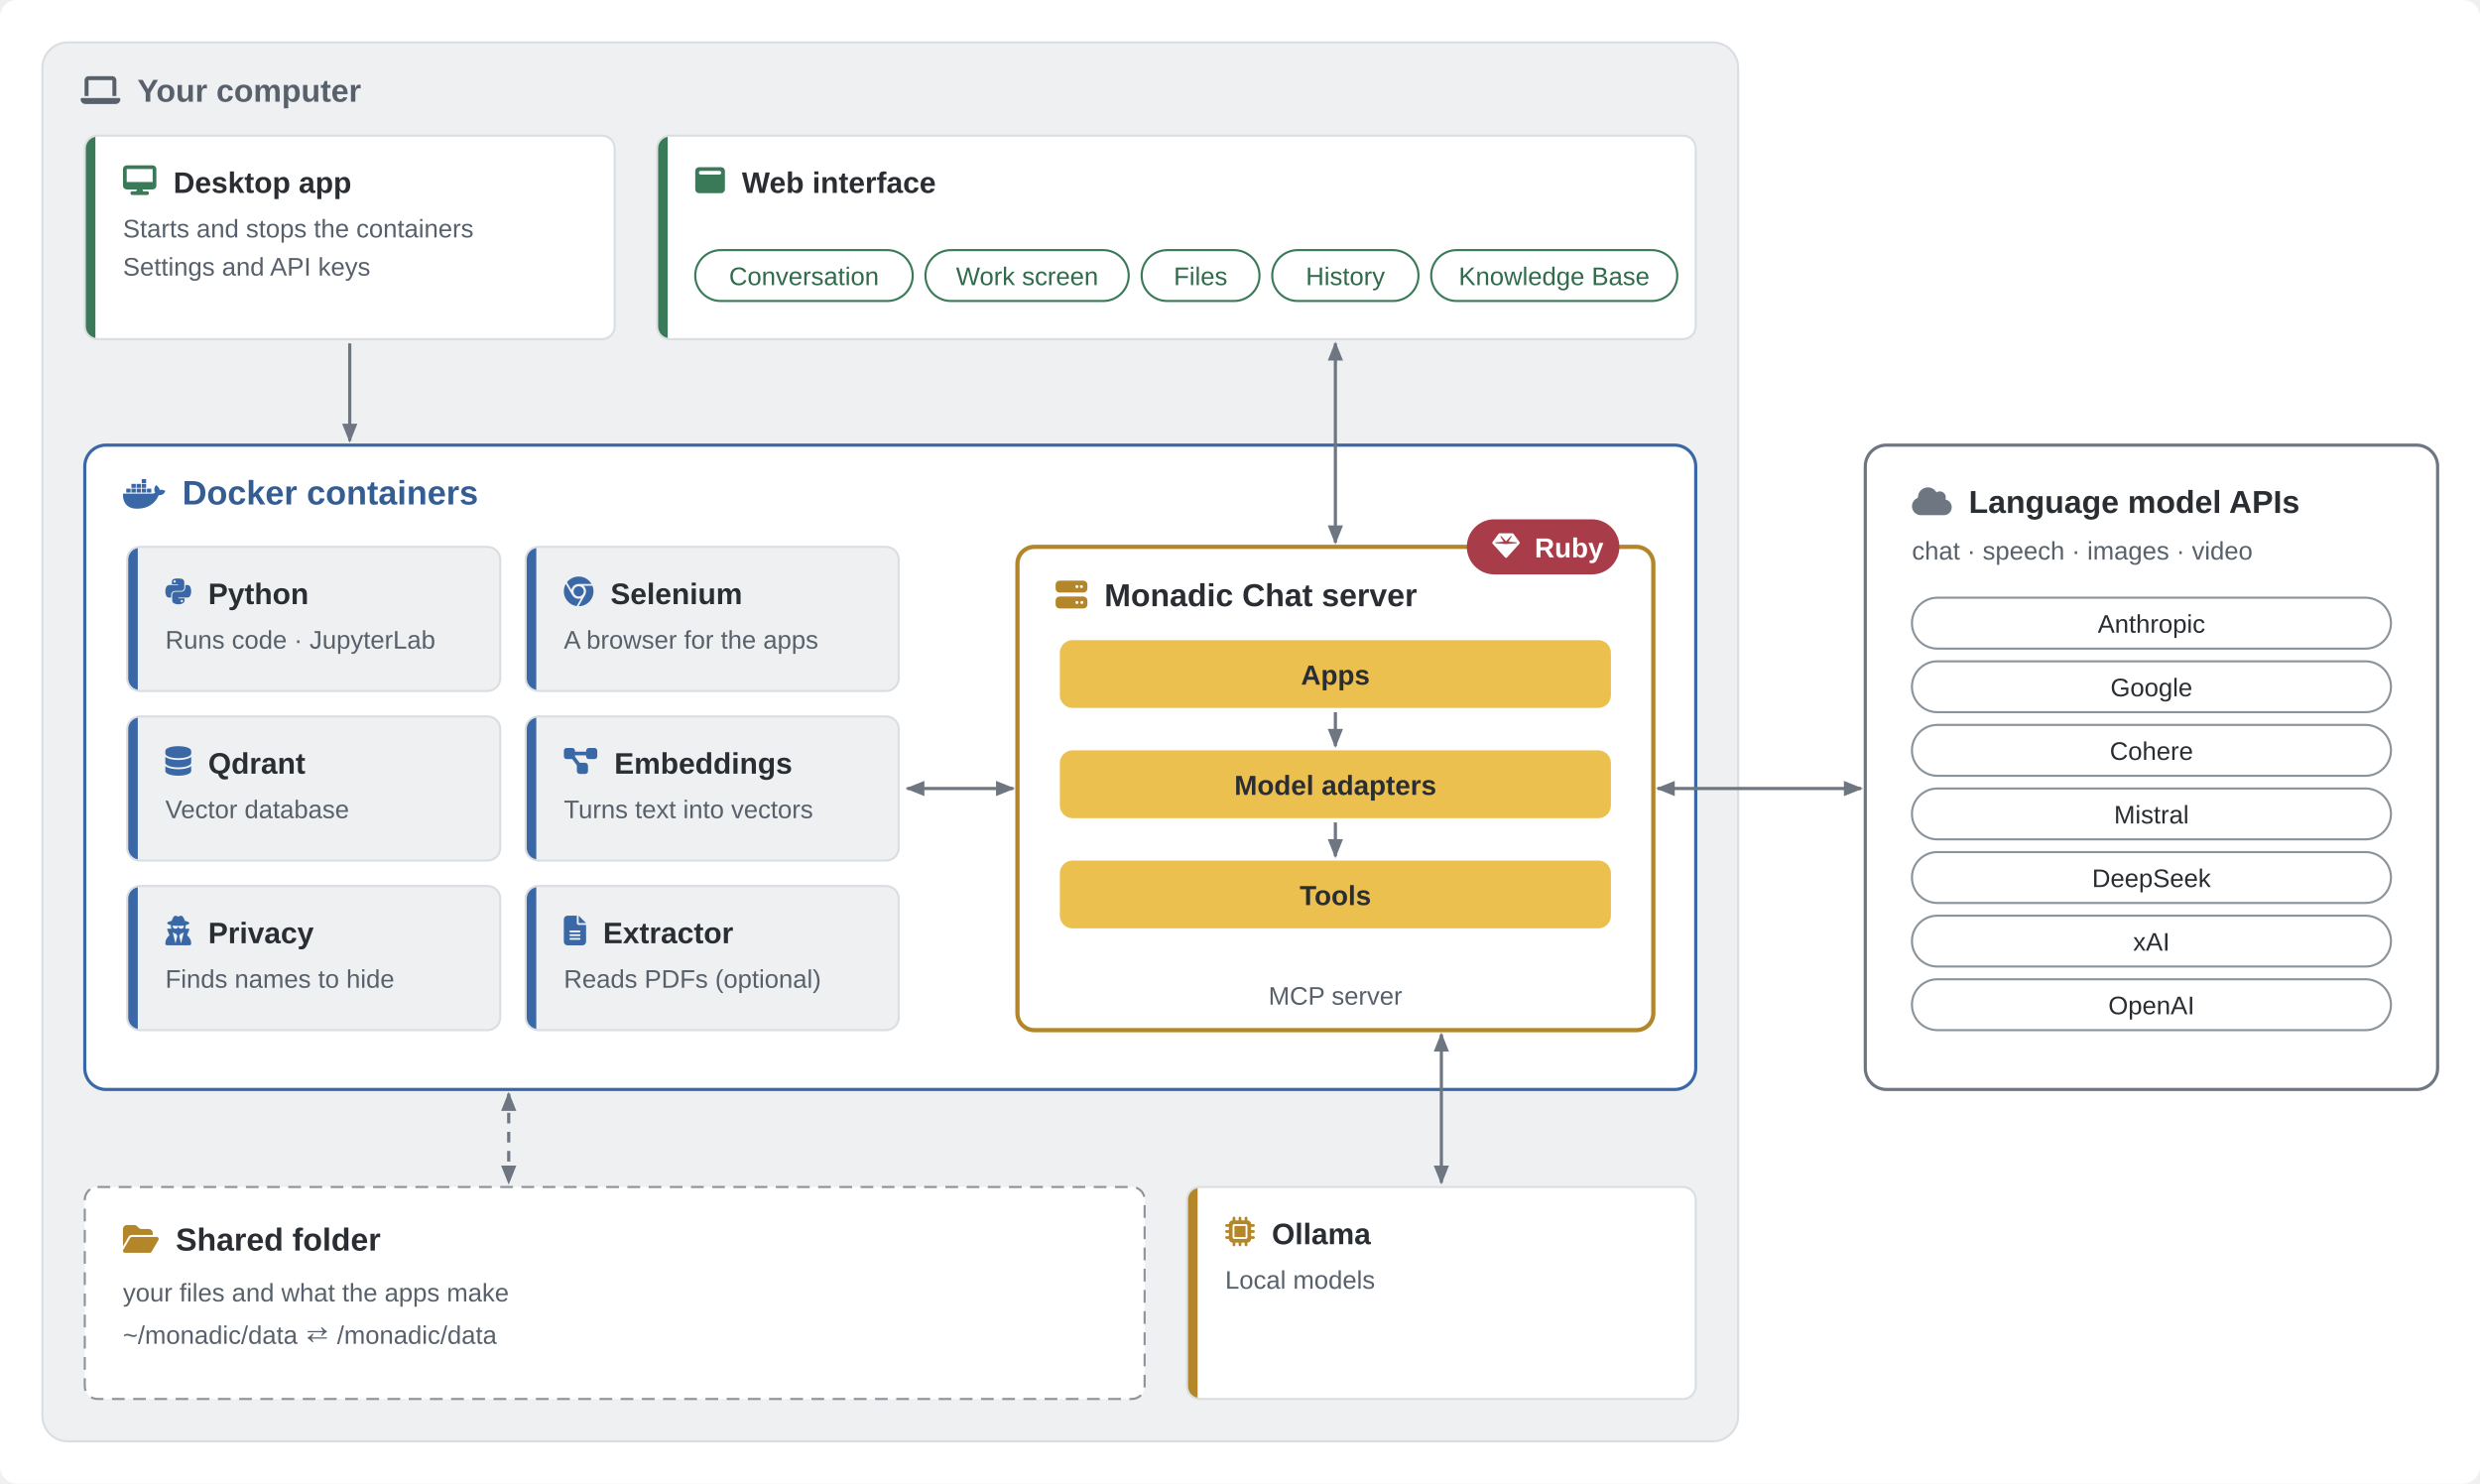
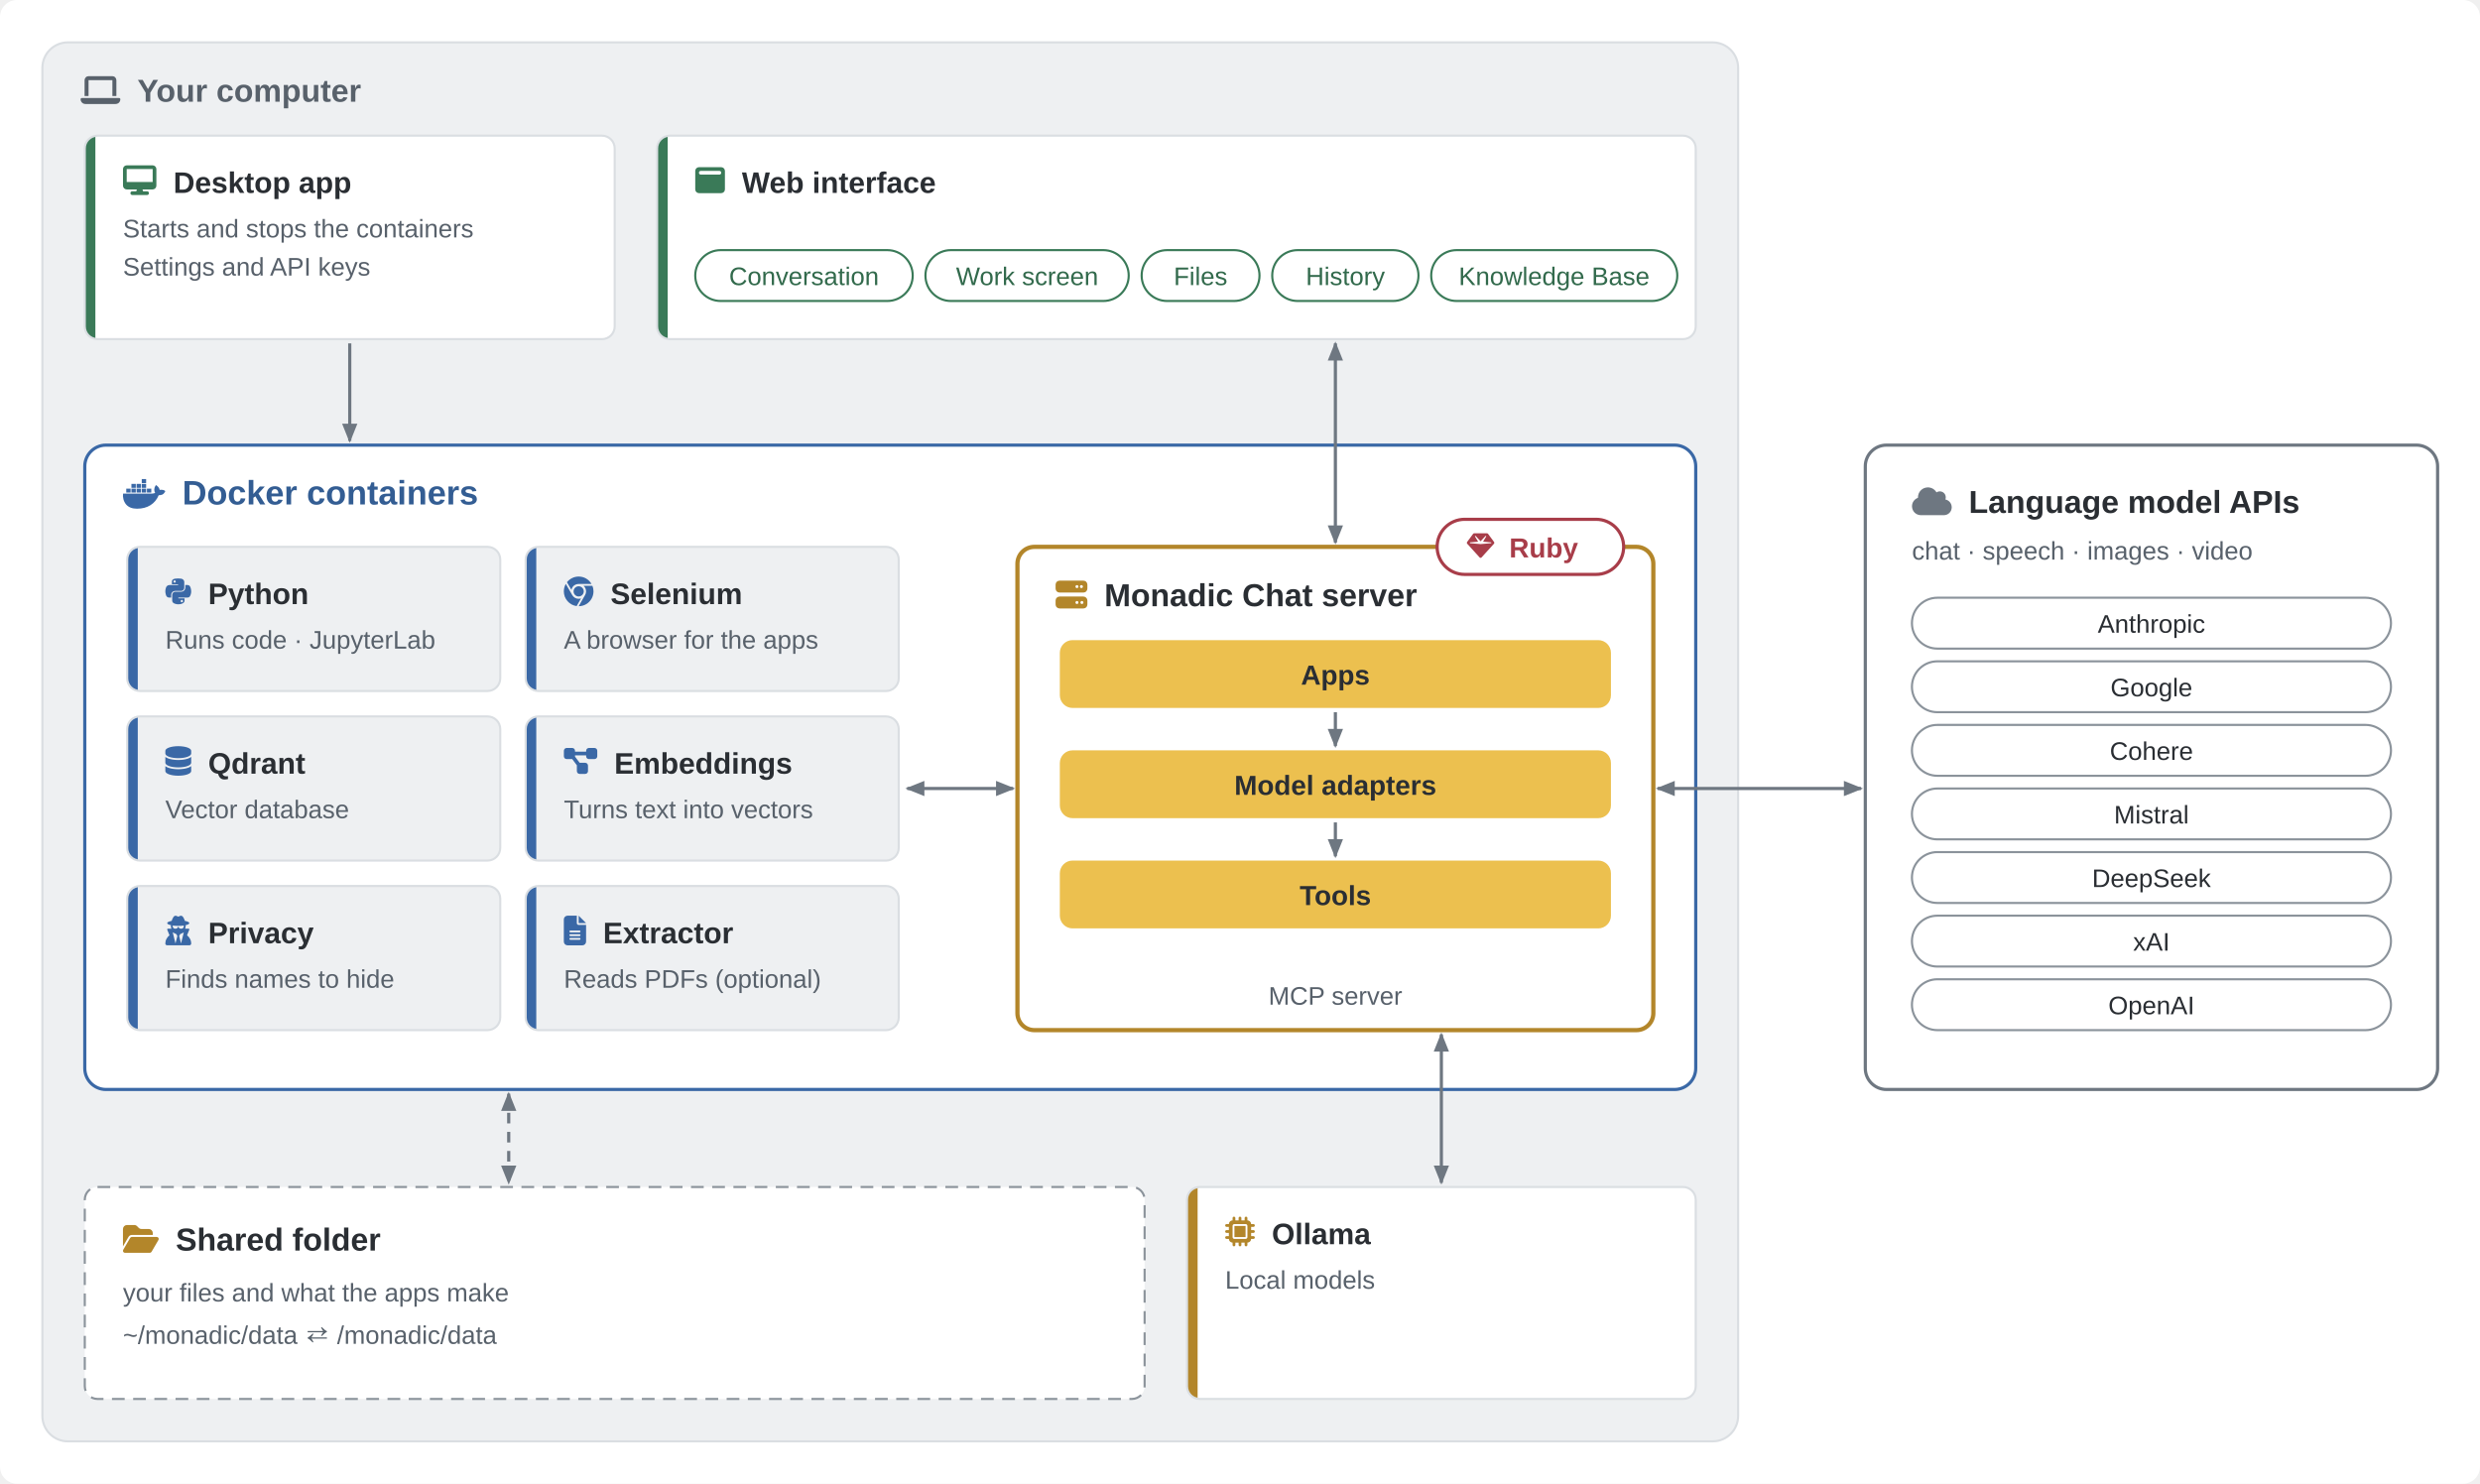
<svg xmlns="http://www.w3.org/2000/svg" width="1170" height="700" viewBox="0 0 1170 700" font-family="-apple-system, 'Hiragino Sans', 'Noto Sans JP', 'Helvetica Neue', Arial, sans-serif">
  <defs>
    <symbol id="i-brands-chrome" viewBox="0 -448 512 512">
      <path transform="scale(1 -1)" d="M0 192Q1 263 34 321L144 130Q161 100 190 82Q219 64 256 64Q277 64 297 71L221 -62Q125 -47 64 23Q2 93 0 192ZM365 126Q384 156 384 192Q382 251 341 288H493Q512 243 512 192Q511 121 477 63Q443 5 385 -29Q328 -63 256 -64L365 126ZM478 320H256H478H256Q208 319 174 291Q140 262 131 217L54 350Q90 395 142 421Q194 447 256 448Q328 447 386 413Q444 378 478 320ZM168 192Q169 229 194 254Q219 279 256 280Q293 279 318 254Q343 229 344 192Q343 155 318 130Q293 105 256 104Q219 105 194 130Q169 155 168 192Z" />
    </symbol>
    <symbol id="i-brands-docker" viewBox="0 -448 640 512">
      <path transform="scale(1 -1)" d="M350 212H284H350H284V271H350V212ZM350 416H284H350H284V355H350V416ZM428 271H362H428H362V212H428V271ZM272 343H206H272H206V283H272V343ZM350 343H284H350H284V283H350V343ZM627 243Q615 251 594 253Q574 255 554 252Q549 287 513 315L499 325L489 311Q475 289 473 260Q471 231 486 207Q472 198 437 196H2Q-4 157 7 113Q18 69 46 34Q102 -32 212 -32Q331 -32 415 21Q499 73 540 172Q558 170 585 178Q612 185 631 217Q634 222 639 232Q639 233 640 234L627 243ZM116 271H50H116H50V212H116V271ZM194 271H128H194H128V212H194V271ZM272 271H206H272H206V212H272V271ZM194 343H128H194H128V283H194V343Z" />
    </symbol>
    <symbol id="i-brands-python" viewBox="0 -448 448 512">
      <path transform="scale(1 -1)" d="M440 247Q434 271 422 286Q409 301 386 302H346V254Q345 226 326 207Q307 187 280 186H173Q150 186 135 170Q120 155 119 132V30Q120 9 135 -5Q151 -18 173 -24Q221 -40 280 -24Q300 -18 316 -5Q332 8 333 30V71H226V85H386Q409 85 421 100Q432 114 440 139Q456 186 440 248ZM286 44Q305 42 306 24Q305 5 286 3Q268 5 266 24Q268 42 286 44ZM168 200H275H168H275Q297 200 312 216Q327 231 328 254V356Q327 378 312 393Q297 408 275 412Q218 420 168 412Q135 406 124 392Q113 379 114 356V315H221V302H74Q51 302 32 288Q14 274 8 247Q0 218 0 194Q0 170 8 139Q13 115 27 100Q41 85 64 85H101V133Q102 161 121 180Q140 199 168 200ZM161 342Q143 344 141 363Q143 381 161 383Q179 381 181 363Q179 344 161 342Z" />
    </symbol>
    <symbol id="i-solid-cloud" viewBox="0 -448 640 512">
      <path transform="scale(1 -1)" d="M0 112Q2 51 42 10Q83 -30 144 -32H512Q566 -31 603 5Q639 42 640 96Q639 143 611 177Q582 212 538 221Q544 238 544 256Q543 297 516 324Q489 351 448 352Q418 352 395 336Q373 372 337 394Q301 415 256 416Q188 414 143 369Q98 324 96 256Q96 252 96 248Q96 248 96 248Q53 232 27 196Q1 160 0 112Z" />
    </symbol>
    <symbol id="i-solid-database" viewBox="0 -448 448 512">
      <path transform="scale(1 -1)" d="M448 368V320V368V320Q446 286 382 263Q319 241 224 240Q129 241 66 263Q2 286 0 320V368Q2 402 66 425Q129 447 224 448Q319 447 382 425Q446 402 448 368ZM393 233Q425 244 448 262V160Q446 126 382 103Q319 81 224 80Q129 81 66 103Q2 126 0 160V262Q23 244 55 233Q125 209 224 208Q323 209 393 233ZM0 102Q23 84 55 73Q125 49 224 48Q323 49 393 73Q425 84 448 102V16Q446 -18 382 -41Q319 -63 224 -64Q129 -63 66 -41Q2 -18 0 16V102Z" />
    </symbol>
    <symbol id="i-solid-desktop" viewBox="0 -448 576 512">
      <path transform="scale(1 -1)" d="M64 448Q37 447 19 429Q1 411 0 384V96Q1 69 19 51Q37 33 64 32H240L229 0H160Q146 0 137 -9Q128 -18 128 -32Q128 -46 137 -55Q146 -64 160 -64H416Q430 -64 439 -55Q448 -46 448 -32Q448 -18 439 -9Q430 0 416 0H347L336 32H512Q539 33 557 51Q575 69 576 96V384Q575 411 557 429Q539 447 512 448H64ZM512 384V160V384V160H64V384H512Z" />
    </symbol>
    <symbol id="i-solid-diagram-project" viewBox="0 -448 576 512">
      <path transform="scale(1 -1)" d="M0 368Q1 388 14 402Q28 415 48 416H144Q164 415 178 402Q191 388 192 368V352H384V368Q385 388 398 402Q412 415 432 416H528Q548 415 562 402Q575 388 576 368V272Q575 252 562 238Q548 225 528 224H432Q412 225 398 238Q385 252 384 272V288H192V272Q192 269 192 267L272 160H368Q388 159 402 146Q415 132 416 112V16Q415 -4 402 -18Q388 -31 368 -32H272Q252 -31 238 -18Q225 -4 224 16V112Q224 115 224 117L144 224H48Q28 225 14 238Q1 252 0 272V368Z" />
    </symbol>
    <symbol id="i-solid-file-lines" viewBox="0 -448 384 512">
      <path transform="scale(1 -1)" d="M64 448Q37 447 19 429Q1 411 0 384V0Q1 -27 19 -45Q37 -63 64 -64H320Q347 -63 365 -45Q383 -27 384 0V288H256Q242 288 233 297Q224 306 224 320V448H64ZM256 448V320V448V320H384L256 448ZM112 192H272H112H272Q287 191 288 176Q287 161 272 160H112Q97 161 96 176Q97 191 112 192ZM112 128H272H112H272Q287 127 288 112Q287 97 272 96H112Q97 97 96 112Q97 127 112 128ZM112 64H272H112H272Q287 63 288 48Q287 33 272 32H112Q97 33 96 48Q97 63 112 64Z" />
    </symbol>
    <symbol id="i-solid-folder-open" viewBox="0 -448 576 512">
      <path transform="scale(1 -1)" d="M89 224 0 72 89 224 0 72V352Q1 379 19 397Q37 415 64 416H182Q208 416 227 397L253 371Q272 352 299 352H416Q443 351 461 333Q479 315 480 288V256H144Q108 255 89 224ZM116 208Q126 223 144 224H544Q562 223 572 208Q580 192 572 176L460 -16Q450 -31 432 -32H32Q14 -31 4 -16Q-4 0 4 16L116 208Z" />
    </symbol>
    <symbol id="i-solid-gem" viewBox="0 -448 512 512">
      <path transform="scale(1 -1)" d="M117 414Q124 424 136 424H376Q388 424 395 414L507 262Q517 246 506 232L274 -24Q267 -32 256 -32Q245 -32 238 -24L6 232Q-5 246 5 262L117 414ZM155 374Q150 370 153 364L211 268L63 256Q57 255 56 248Q57 241 63 240L255 224Q256 224 256 224Q256 224 257 224L449 240Q455 241 456 248Q455 255 449 256L302 268L359 364Q362 370 357 374Q351 378 346 373L256 276L166 373Q161 378 155 374Z" />
    </symbol>
    <symbol id="i-solid-laptop" viewBox="0 -448 640 512">
      <path transform="scale(1 -1)" d="M128 416Q101 415 83 397Q65 379 64 352V96H128V352H512V96H576V352Q575 379 557 397Q539 415 512 416H128ZM19 64Q2 62 0 45Q1 12 23 -10Q44 -31 77 -32H563Q596 -31 618 -10Q639 12 640 45Q638 62 621 64H19Z" />
    </symbol>
    <symbol id="i-solid-microchip" viewBox="0 -448 512 512">
      <path transform="scale(1 -1)" d="M176 424Q174 446 152 448Q130 446 128 424V384Q101 383 83 365Q65 347 64 320H24Q2 318 0 296Q2 274 24 272H64V216H24Q2 214 0 192Q2 170 24 168H64V112H24Q2 110 0 88Q2 66 24 64H64Q65 37 83 19Q101 1 128 0V-40Q130 -62 152 -64Q174 -62 176 -40V0H232V-40Q234 -62 256 -64Q278 -62 280 -40V0H336V-40Q338 -62 360 -64Q382 -62 384 -40V0Q411 1 429 19Q447 37 448 64H488Q510 66 512 88Q510 110 488 112H448V168H488Q510 170 512 192Q510 214 488 216H448V272H488Q510 274 512 296Q510 318 488 320H448Q447 347 429 365Q411 383 384 384V424Q382 446 360 448Q338 446 336 424V384H280V424Q278 446 256 448Q234 446 232 424V384H176V424ZM160 320H352H160H352Q366 320 375 311Q384 302 384 288V96Q384 82 375 73Q366 64 352 64H160Q146 64 137 73Q128 82 128 96V288Q128 302 137 311Q146 320 160 320ZM352 288H160H352H160V96H352V288Z" />
    </symbol>
    <symbol id="i-solid-server" viewBox="0 -448 512 512">
      <path transform="scale(1 -1)" d="M64 416Q37 415 19 397Q1 379 0 352V288Q1 261 19 243Q37 225 64 224H448Q475 225 493 243Q511 261 512 288V352Q511 379 493 397Q475 415 448 416H64ZM344 344Q366 342 368 320Q366 298 344 296Q322 298 320 320Q322 342 344 344ZM392 320Q394 342 416 344Q438 342 440 320Q438 298 416 296Q394 298 392 320ZM64 160Q37 159 19 141Q1 123 0 96V32Q1 5 19 -13Q37 -31 64 -32H448Q475 -31 493 -13Q511 5 512 32V96Q511 123 493 141Q475 159 448 160H64ZM344 88Q366 86 368 64Q366 42 344 40Q322 42 320 64Q322 86 344 88ZM400 64Q402 86 424 88Q446 86 448 64Q446 42 424 40Q402 42 400 64Z" />
    </symbol>
    <symbol id="i-solid-user-secret" viewBox="0 -448 448 512">
      <path transform="scale(1 -1)" d="M224 432Q215 433 209 438Q208 438 208 438Q201 446 176 448Q153 447 137 420Q120 394 110 359Q74 352 53 342Q32 332 32 320Q35 298 97 284Q96 278 96 272Q96 246 105 224H45Q33 223 32 211Q32 208 33 206L72 109Q39 84 20 47Q0 10 0 -34Q0 -47 9 -55Q17 -64 30 -64H418Q431 -64 439 -55Q448 -47 448 -34Q448 10 428 47Q409 84 376 109L415 206Q416 208 416 211Q415 223 403 224H343Q352 246 352 272Q352 278 351 284Q413 298 416 320Q416 332 395 342Q374 352 338 359Q328 394 311 420Q295 447 272 448Q247 446 240 438Q240 438 240 438Q239 438 239 438Q233 433 224 432ZM280 224H268H280H268Q241 225 231 250Q229 255 224 255Q219 255 217 250Q207 225 181 224H168Q151 224 140 236Q128 247 128 264V278Q171 272 224 272Q277 272 320 278V264Q320 247 308 236Q297 224 280 224ZM192 128 208 96 192 128 208 96 176 -32 128 160 192 128ZM320 160 272 -32 320 160 272 -32 240 96 256 128 320 160Z" />
    </symbol>
    <symbol id="i-solid-window-maximize" viewBox="0 -448 512 512">
      <path transform="scale(1 -1)" d="M64 416Q37 415 19 397Q1 379 0 352V32Q1 5 19 -13Q37 -31 64 -32H448Q475 -31 493 -13Q511 5 512 32V352Q511 379 493 397Q475 415 448 416H64ZM96 352H416H96H416Q430 352 439 343Q448 334 448 320Q448 306 439 297Q430 288 416 288H96Q82 288 73 297Q64 306 64 320Q64 334 73 343Q82 352 96 352Z" />
    </symbol>
    <marker id="arrow" viewBox="0 0 10 10" refX="9" refY="5" markerUnits="userSpaceOnUse" markerWidth="9" markerHeight="9" orient="auto">
      <path d="M0 1 L10 5 L0 9 z" fill="#6e7781" />
    </marker>
    <marker id="arrow-back" viewBox="0 0 10 10" refX="1" refY="5" markerUnits="userSpaceOnUse" markerWidth="9" markerHeight="9" orient="auto">
      <path d="M10 1 L0 5 L10 9 z" fill="#6e7781" />
    </marker>
  </defs>
  <rect width="1170" height="700" rx="8" fill="#ffffff" />
  <rect x="20" y="20" width="800" height="660" rx="12" fill="#eef0f2" stroke="#dadee2" />
  <use href="#i-solid-laptop" x="38.0" y="35.0" width="18.8" height="15" fill="#58616b" />
  <text x="64.8" y="48.0" font-size="15" fill="#58616b" font-weight="700">Your computer</text>
  <rect x="40" y="64" width="250" height="96" rx="6" fill="#3a7a58" />
  <path d="M45 64 H284 A6 6 0 0 1 290 70 V154 A6 6 0 0 1 284 160 H45 Z" fill="#ffffff" />
  <rect x="40" y="64" width="250" height="96" rx="6" fill="none" stroke="#dadee2" />
  <use href="#i-solid-desktop" x="58.0" y="78.0" width="15.8" height="14" fill="#3a7a58" />
  <text x="81.8" y="91.0" font-size="14" fill="#2a2e33" font-weight="700">Desktop app</text>
  <text x="58.0" y="112.0" font-size="12" fill="#58616b">Starts and stops the containers</text>
  <text x="58.0" y="130.0" font-size="12" fill="#58616b">Settings and API keys</text>
  <rect x="310" y="64" width="490" height="96" rx="6" fill="#3a7a58" />
  <path d="M315 64 H794 A6 6 0 0 1 800 70 V154 A6 6 0 0 1 794 160 H315 Z" fill="#ffffff" />
  <rect x="310" y="64" width="490" height="96" rx="6" fill="none" stroke="#dadee2" />
  <use href="#i-solid-window-maximize" x="328.0" y="78.0" width="14.0" height="14" fill="#3a7a58" />
  <text x="350.0" y="91.0" font-size="14" fill="#2a2e33" font-weight="700">Web interface</text>
  <rect x="328.0" y="118" width="102.6" height="24" rx="12" fill="none" stroke="#3a7a58" />
  <text x="379.3" y="134.5" font-size="12" fill="#326a4c" text-anchor="middle">Conversation</text>
  <rect x="436.6" y="118" width="95.9" height="24" rx="12" fill="none" stroke="#3a7a58" />
  <text x="484.6" y="134.5" font-size="12" fill="#326a4c" text-anchor="middle">Work screen</text>
  <rect x="538.6" y="118" width="55.6" height="24" rx="12" fill="none" stroke="#3a7a58" />
  <text x="566.4" y="134.5" font-size="12" fill="#326a4c" text-anchor="middle">Files</text>
  <rect x="600.2" y="118" width="69.0" height="24" rx="12" fill="none" stroke="#3a7a58" />
  <text x="634.7" y="134.5" font-size="12" fill="#326a4c" text-anchor="middle">History</text>
  <rect x="675.2" y="118" width="116.1" height="24" rx="12" fill="none" stroke="#3a7a58" />
  <text x="733.2" y="134.5" font-size="12" fill="#326a4c" text-anchor="middle">Knowledge Base</text>
  <rect x="40" y="210" width="760" height="304" rx="10" fill="#ffffff" stroke="#3a68a6" stroke-width="1.5" />
  <use href="#i-brands-docker" x="58.0" y="225.0" width="20.0" height="16" fill="#3a68a6" />
  <text x="86.0" y="238.0" font-size="16" fill="#335d93" font-weight="700">Docker containers</text>
  <rect x="60" y="258" width="176" height="68" rx="6" fill="#3a68a6" />
  <path d="M65 258 H230 A6 6 0 0 1 236 264 V320 A6 6 0 0 1 230 326 H65 Z" fill="#eef0f2" />
  <rect x="60" y="258" width="176" height="68" rx="6" fill="none" stroke="#dadee2" />
  <use href="#i-brands-python" x="78.0" y="272.0" width="12.2" height="14" fill="#3a68a6" />
  <text x="98.2" y="285.0" font-size="14" fill="#2a2e33" font-weight="700">Python</text>
  <text x="78.0" y="306.0" font-size="12" fill="#58616b">Runs code · JupyterLab</text>
  <rect x="248" y="258" width="176" height="68" rx="6" fill="#3a68a6" />
  <path d="M253 258 H418 A6 6 0 0 1 424 264 V320 A6 6 0 0 1 418 326 H253 Z" fill="#eef0f2" />
  <rect x="248" y="258" width="176" height="68" rx="6" fill="none" stroke="#dadee2" />
  <use href="#i-brands-chrome" x="266.0" y="272.0" width="14.0" height="14" fill="#3a68a6" />
  <text x="288.0" y="285.0" font-size="14" fill="#2a2e33" font-weight="700">Selenium</text>
  <text x="266.0" y="306.0" font-size="12" fill="#58616b">A browser for the apps</text>
  <rect x="60" y="338" width="176" height="68" rx="6" fill="#3a68a6" />
  <path d="M65 338 H230 A6 6 0 0 1 236 344 V400 A6 6 0 0 1 230 406 H65 Z" fill="#eef0f2" />
  <rect x="60" y="338" width="176" height="68" rx="6" fill="none" stroke="#dadee2" />
  <use href="#i-solid-database" x="78.0" y="352.0" width="12.2" height="14" fill="#3a68a6" />
  <text x="98.2" y="365.0" font-size="14" fill="#2a2e33" font-weight="700">Qdrant</text>
  <text x="78.0" y="386.0" font-size="12" fill="#58616b">Vector database</text>
  <rect x="248" y="338" width="176" height="68" rx="6" fill="#3a68a6" />
  <path d="M253 338 H418 A6 6 0 0 1 424 344 V400 A6 6 0 0 1 418 406 H253 Z" fill="#eef0f2" />
  <rect x="248" y="338" width="176" height="68" rx="6" fill="none" stroke="#dadee2" />
  <use href="#i-solid-diagram-project" x="266.0" y="352.0" width="15.8" height="14" fill="#3a68a6" />
  <text x="289.8" y="365.0" font-size="14" fill="#2a2e33" font-weight="700">Embeddings</text>
  <text x="266.0" y="386.0" font-size="12" fill="#58616b">Turns text into vectors</text>
  <rect x="60" y="418" width="176" height="68" rx="6" fill="#3a68a6" />
  <path d="M65 418 H230 A6 6 0 0 1 236 424 V480 A6 6 0 0 1 230 486 H65 Z" fill="#eef0f2" />
  <rect x="60" y="418" width="176" height="68" rx="6" fill="none" stroke="#dadee2" />
  <use href="#i-solid-user-secret" x="78.0" y="432.0" width="12.2" height="14" fill="#3a68a6" />
  <text x="98.2" y="445.0" font-size="14" fill="#2a2e33" font-weight="700">Privacy</text>
  <text x="78.0" y="466.0" font-size="12" fill="#58616b">Finds names to hide</text>
  <rect x="248" y="418" width="176" height="68" rx="6" fill="#3a68a6" />
  <path d="M253 418 H418 A6 6 0 0 1 424 424 V480 A6 6 0 0 1 418 486 H253 Z" fill="#eef0f2" />
  <rect x="248" y="418" width="176" height="68" rx="6" fill="none" stroke="#dadee2" />
  <use href="#i-solid-file-lines" x="266.0" y="432.0" width="10.5" height="14" fill="#3a68a6" />
  <text x="284.5" y="445.0" font-size="14" fill="#2a2e33" font-weight="700">Extractor</text>
  <text x="266.0" y="466.0" font-size="12" fill="#58616b">Reads PDFs (optional)</text>
  <rect x="480" y="258" width="300" height="228" rx="8" fill="#ffffff" stroke="#b3862a" stroke-width="2" />
  <use href="#i-solid-server" x="498.0" y="273.0" width="15.0" height="15" fill="#b3862a" />
  <text x="521.0" y="286.0" font-size="15" fill="#2a2e33" font-weight="700">Monadic Chat server</text>
-   <rect x="692" y="245" width="72" height="26" rx="13" fill="#a83d49" />
-   <use href="#i-solid-gem" x="704.0" y="251.0" width="13.0" height="13" fill="#ffffff" />
-   <text x="724.0" y="263.0" font-size="13" fill="#ffffff" font-weight="700">Ruby</text>
+   <rect x="678" y="245" width="88" height="26" rx="13" fill="#ffffff" stroke="#a83d49" stroke-width="1.5" />
+   <use href="#i-solid-gem" x="692.0" y="251.0" width="13.0" height="13" fill="#a83d49" />
+   <text x="712.0" y="263.0" font-size="13" fill="#a83d49" font-weight="700">Ruby</text>
  <rect x="500" y="302" width="260" height="32" rx="6" fill="#ecc04f" />
  <text x="630.0" y="323.0" font-size="13" fill="#2a2e33" font-weight="700" text-anchor="middle">Apps</text>
  <line x1="630" y1="336" x2="630" y2="352" stroke="#6e7781" stroke-width="1.5" marker-end="url(#arrow)" />
  <rect x="500" y="354" width="260" height="32" rx="6" fill="#ecc04f" />
  <text x="630.0" y="375.0" font-size="13" fill="#2a2e33" font-weight="700" text-anchor="middle">Model adapters</text>
  <line x1="630" y1="388" x2="630" y2="404" stroke="#6e7781" stroke-width="1.5" marker-end="url(#arrow)" />
  <rect x="500" y="406" width="260" height="32" rx="6" fill="#ecc04f" />
  <text x="630.0" y="427.0" font-size="13" fill="#2a2e33" font-weight="700" text-anchor="middle">Tools</text>
  <text x="630.0" y="474.0" font-size="12" fill="#58616b" text-anchor="middle">MCP server</text>
  <line x1="428" y1="372" x2="478" y2="372" stroke="#6e7781" stroke-width="1.5" marker-end="url(#arrow)" marker-start="url(#arrow-back)" />
  <rect x="40" y="560" width="500" height="100" rx="6" fill="#ffffff" stroke="#8b939b" stroke-dasharray="6 4" />
  <use href="#i-solid-folder-open" x="58.0" y="577.0" width="16.9" height="15" fill="#b3862a" />
  <text x="82.9" y="590.0" font-size="15" fill="#2a2e33" font-weight="700">Shared folder</text>
  <text x="58.0" y="614.0" font-size="12" fill="#58616b">your files and what the apps make</text>
  <text x="58.0" y="634.0" font-size="12" fill="#58616b">~/monadic/data  ⇄  /monadic/data</text>
  <rect x="560" y="560" width="240" height="100" rx="6" fill="#b3862a" />
  <path d="M565 560 H794 A6 6 0 0 1 800 566 V654 A6 6 0 0 1 794 660 H565 Z" fill="#ffffff" />
  <rect x="560" y="560" width="240" height="100" rx="6" fill="none" stroke="#dadee2" />
  <use href="#i-solid-microchip" x="578.0" y="574.0" width="14.0" height="14" fill="#b3862a" />
  <text x="600.0" y="587.0" font-size="14" fill="#2a2e33" font-weight="700">Ollama</text>
  <text x="578.0" y="608.0" font-size="12" fill="#58616b">Local models</text>
  <line x1="165" y1="162" x2="165" y2="208" stroke="#6e7781" stroke-width="1.5" marker-end="url(#arrow)" />
  <line x1="630" y1="162" x2="630" y2="256" stroke="#6e7781" stroke-width="1.5" marker-end="url(#arrow)" marker-start="url(#arrow-back)" />
  <line x1="240" y1="516" x2="240" y2="558" stroke="#6e7781" stroke-width="1.5" stroke-dasharray="5 4" marker-end="url(#arrow)" marker-start="url(#arrow-back)" />
  <line x1="680" y1="488" x2="680" y2="558" stroke="#6e7781" stroke-width="1.5" marker-end="url(#arrow)" marker-start="url(#arrow-back)" />
  <rect x="880" y="210" width="270" height="304" rx="10" fill="#ffffff" stroke="#6e7781" stroke-width="1.5" />
  <use href="#i-solid-cloud" x="902.0" y="229.0" width="18.8" height="15" fill="#6e7781" />
  <text x="928.8" y="242.0" font-size="15" fill="#2a2e33" font-weight="700">Language model APIs</text>
  <text x="902.0" y="264.0" font-size="12" fill="#58616b">chat · speech · images · video</text>
  <rect x="902.0" y="282" width="226.0" height="24" rx="12" fill="none" stroke="#8b939b" />
  <text x="1015.0" y="298.5" font-size="12" fill="#2a2e33" text-anchor="middle">Anthropic</text>
  <rect x="902.0" y="312" width="226.0" height="24" rx="12" fill="none" stroke="#8b939b" />
  <text x="1015.0" y="328.5" font-size="12" fill="#2a2e33" text-anchor="middle">Google</text>
  <rect x="902.0" y="342" width="226.0" height="24" rx="12" fill="none" stroke="#8b939b" />
  <text x="1015.0" y="358.5" font-size="12" fill="#2a2e33" text-anchor="middle">Cohere</text>
  <rect x="902.0" y="372" width="226.0" height="24" rx="12" fill="none" stroke="#8b939b" />
  <text x="1015.0" y="388.5" font-size="12" fill="#2a2e33" text-anchor="middle">Mistral</text>
  <rect x="902.0" y="402" width="226.0" height="24" rx="12" fill="none" stroke="#8b939b" />
  <text x="1015.0" y="418.5" font-size="12" fill="#2a2e33" text-anchor="middle">DeepSeek</text>
  <rect x="902.0" y="432" width="226.0" height="24" rx="12" fill="none" stroke="#8b939b" />
  <text x="1015.0" y="448.5" font-size="12" fill="#2a2e33" text-anchor="middle">xAI</text>
  <rect x="902.0" y="462" width="226.0" height="24" rx="12" fill="none" stroke="#8b939b" />
  <text x="1015.0" y="478.5" font-size="12" fill="#2a2e33" text-anchor="middle">OpenAI</text>
  <line x1="782" y1="372" x2="878" y2="372" stroke="#6e7781" stroke-width="1.5" marker-end="url(#arrow)" marker-start="url(#arrow-back)" />
</svg>
